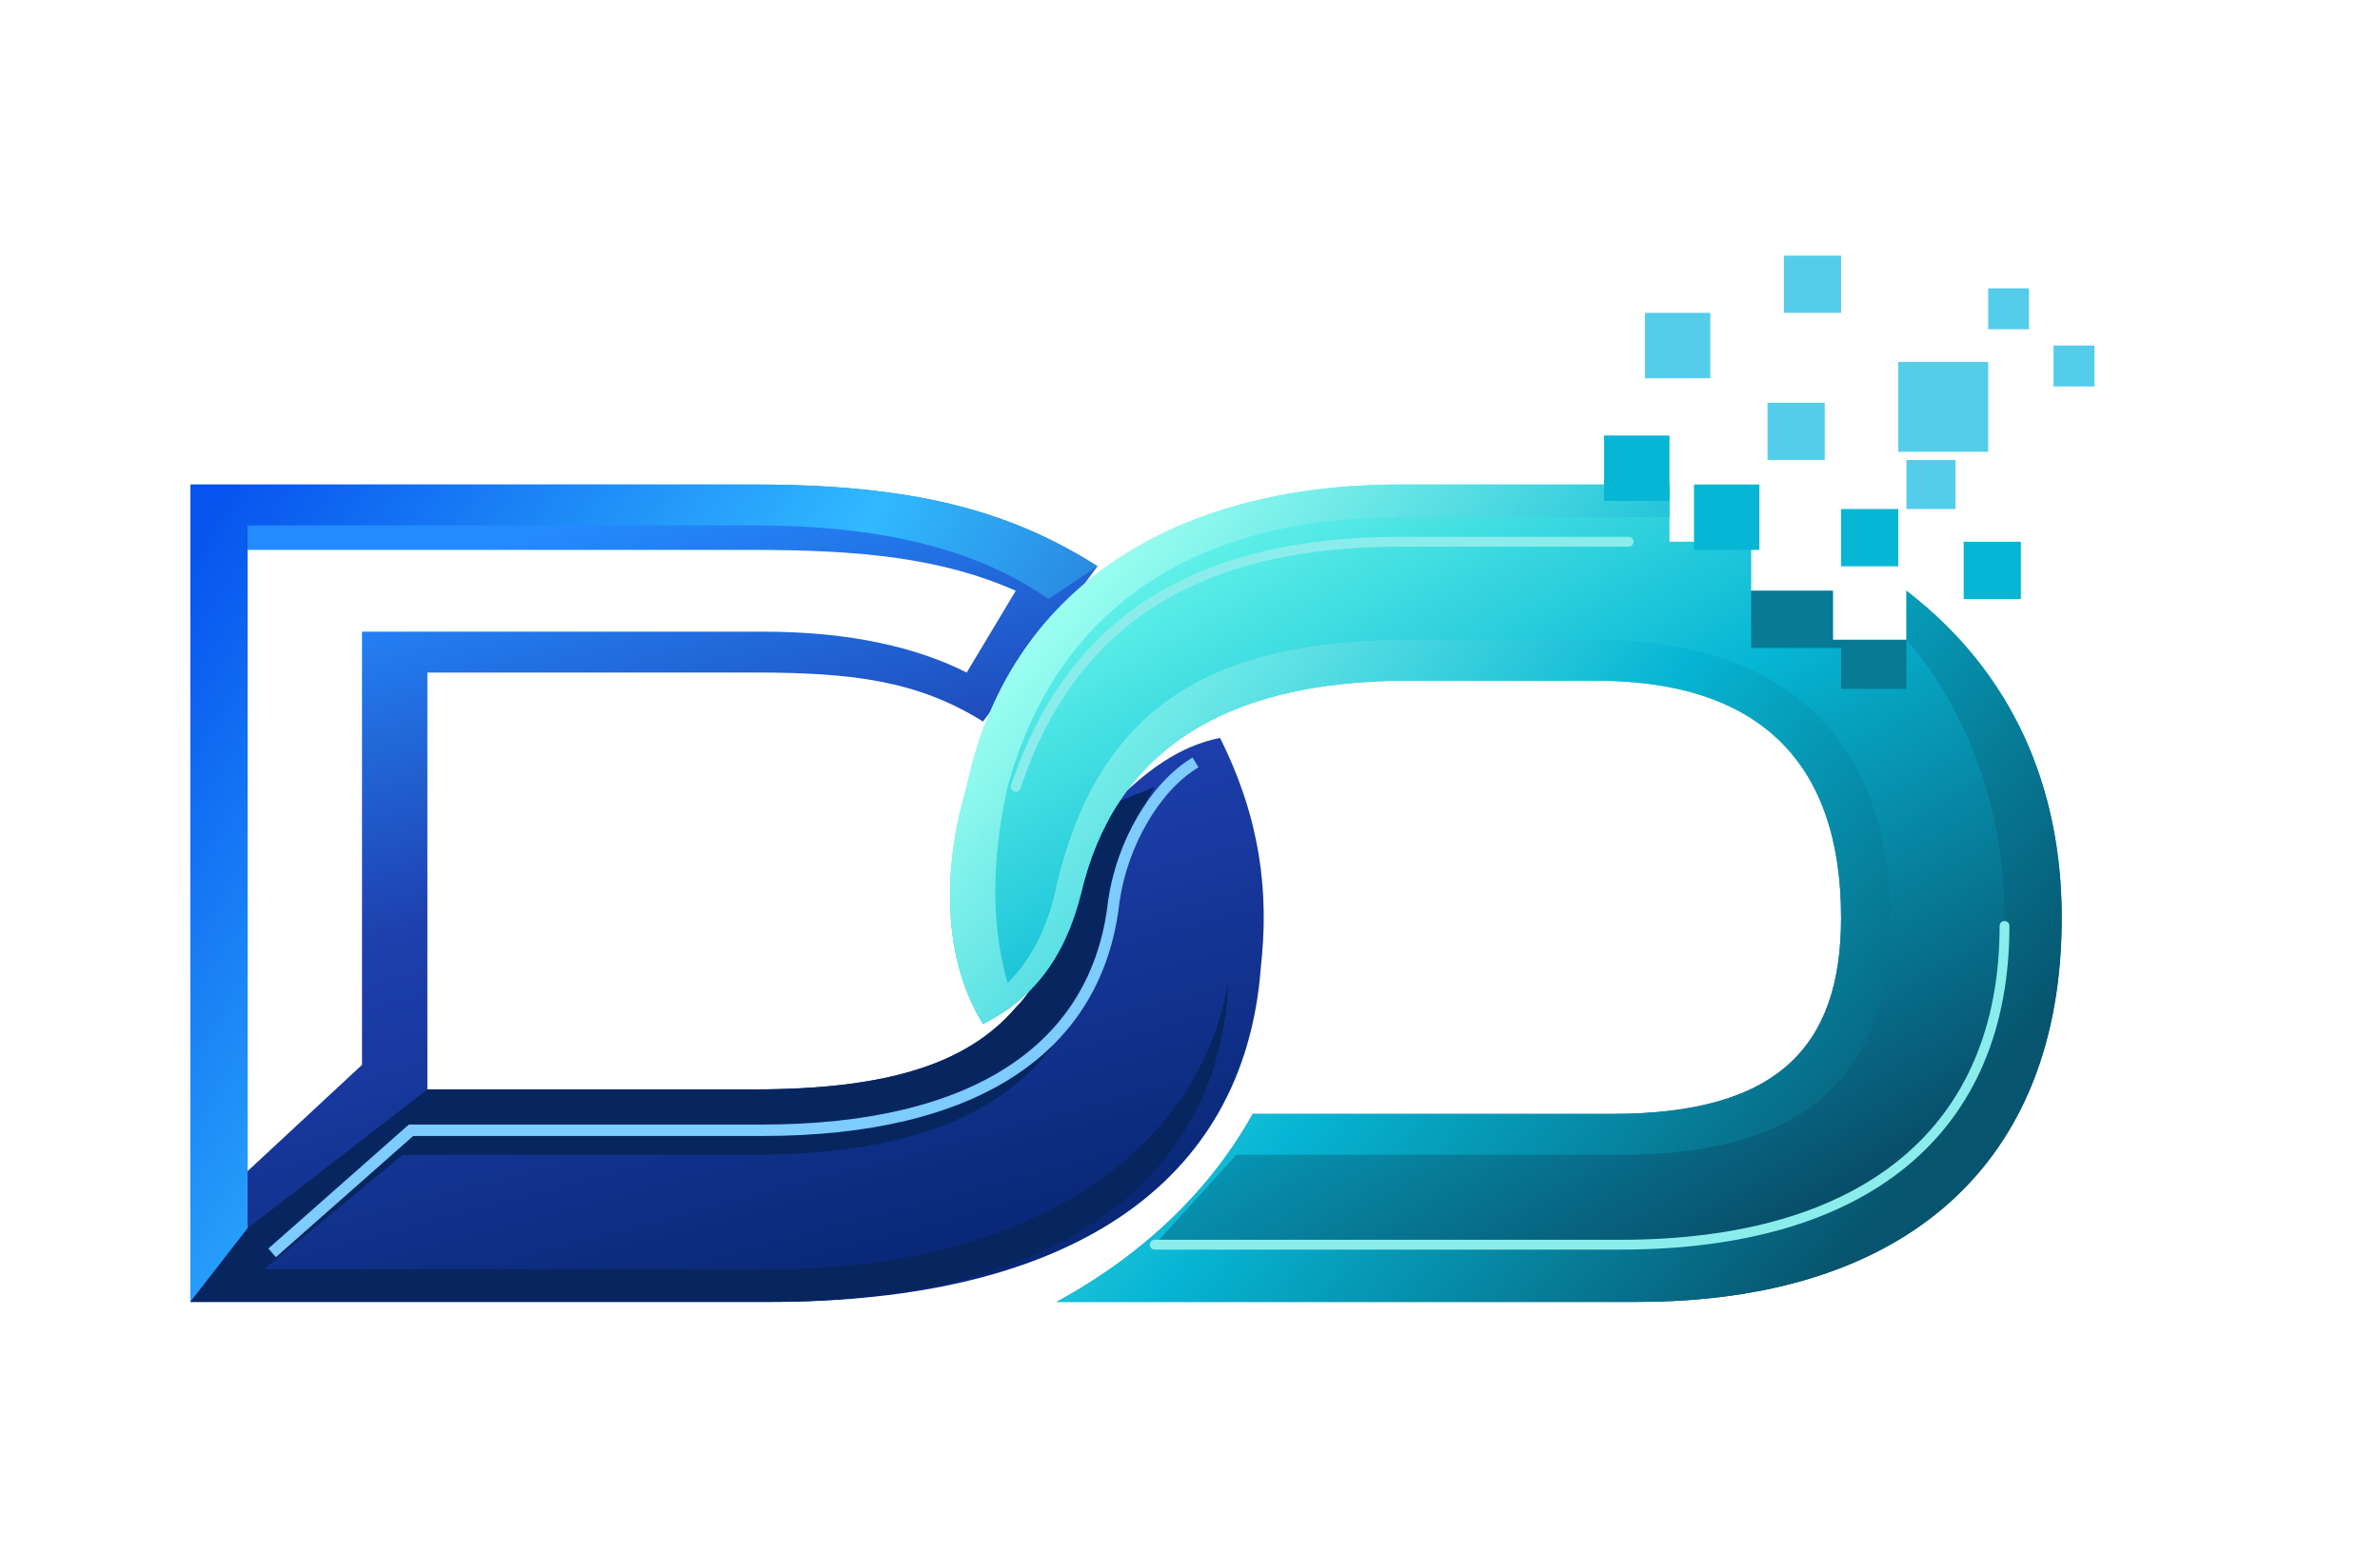
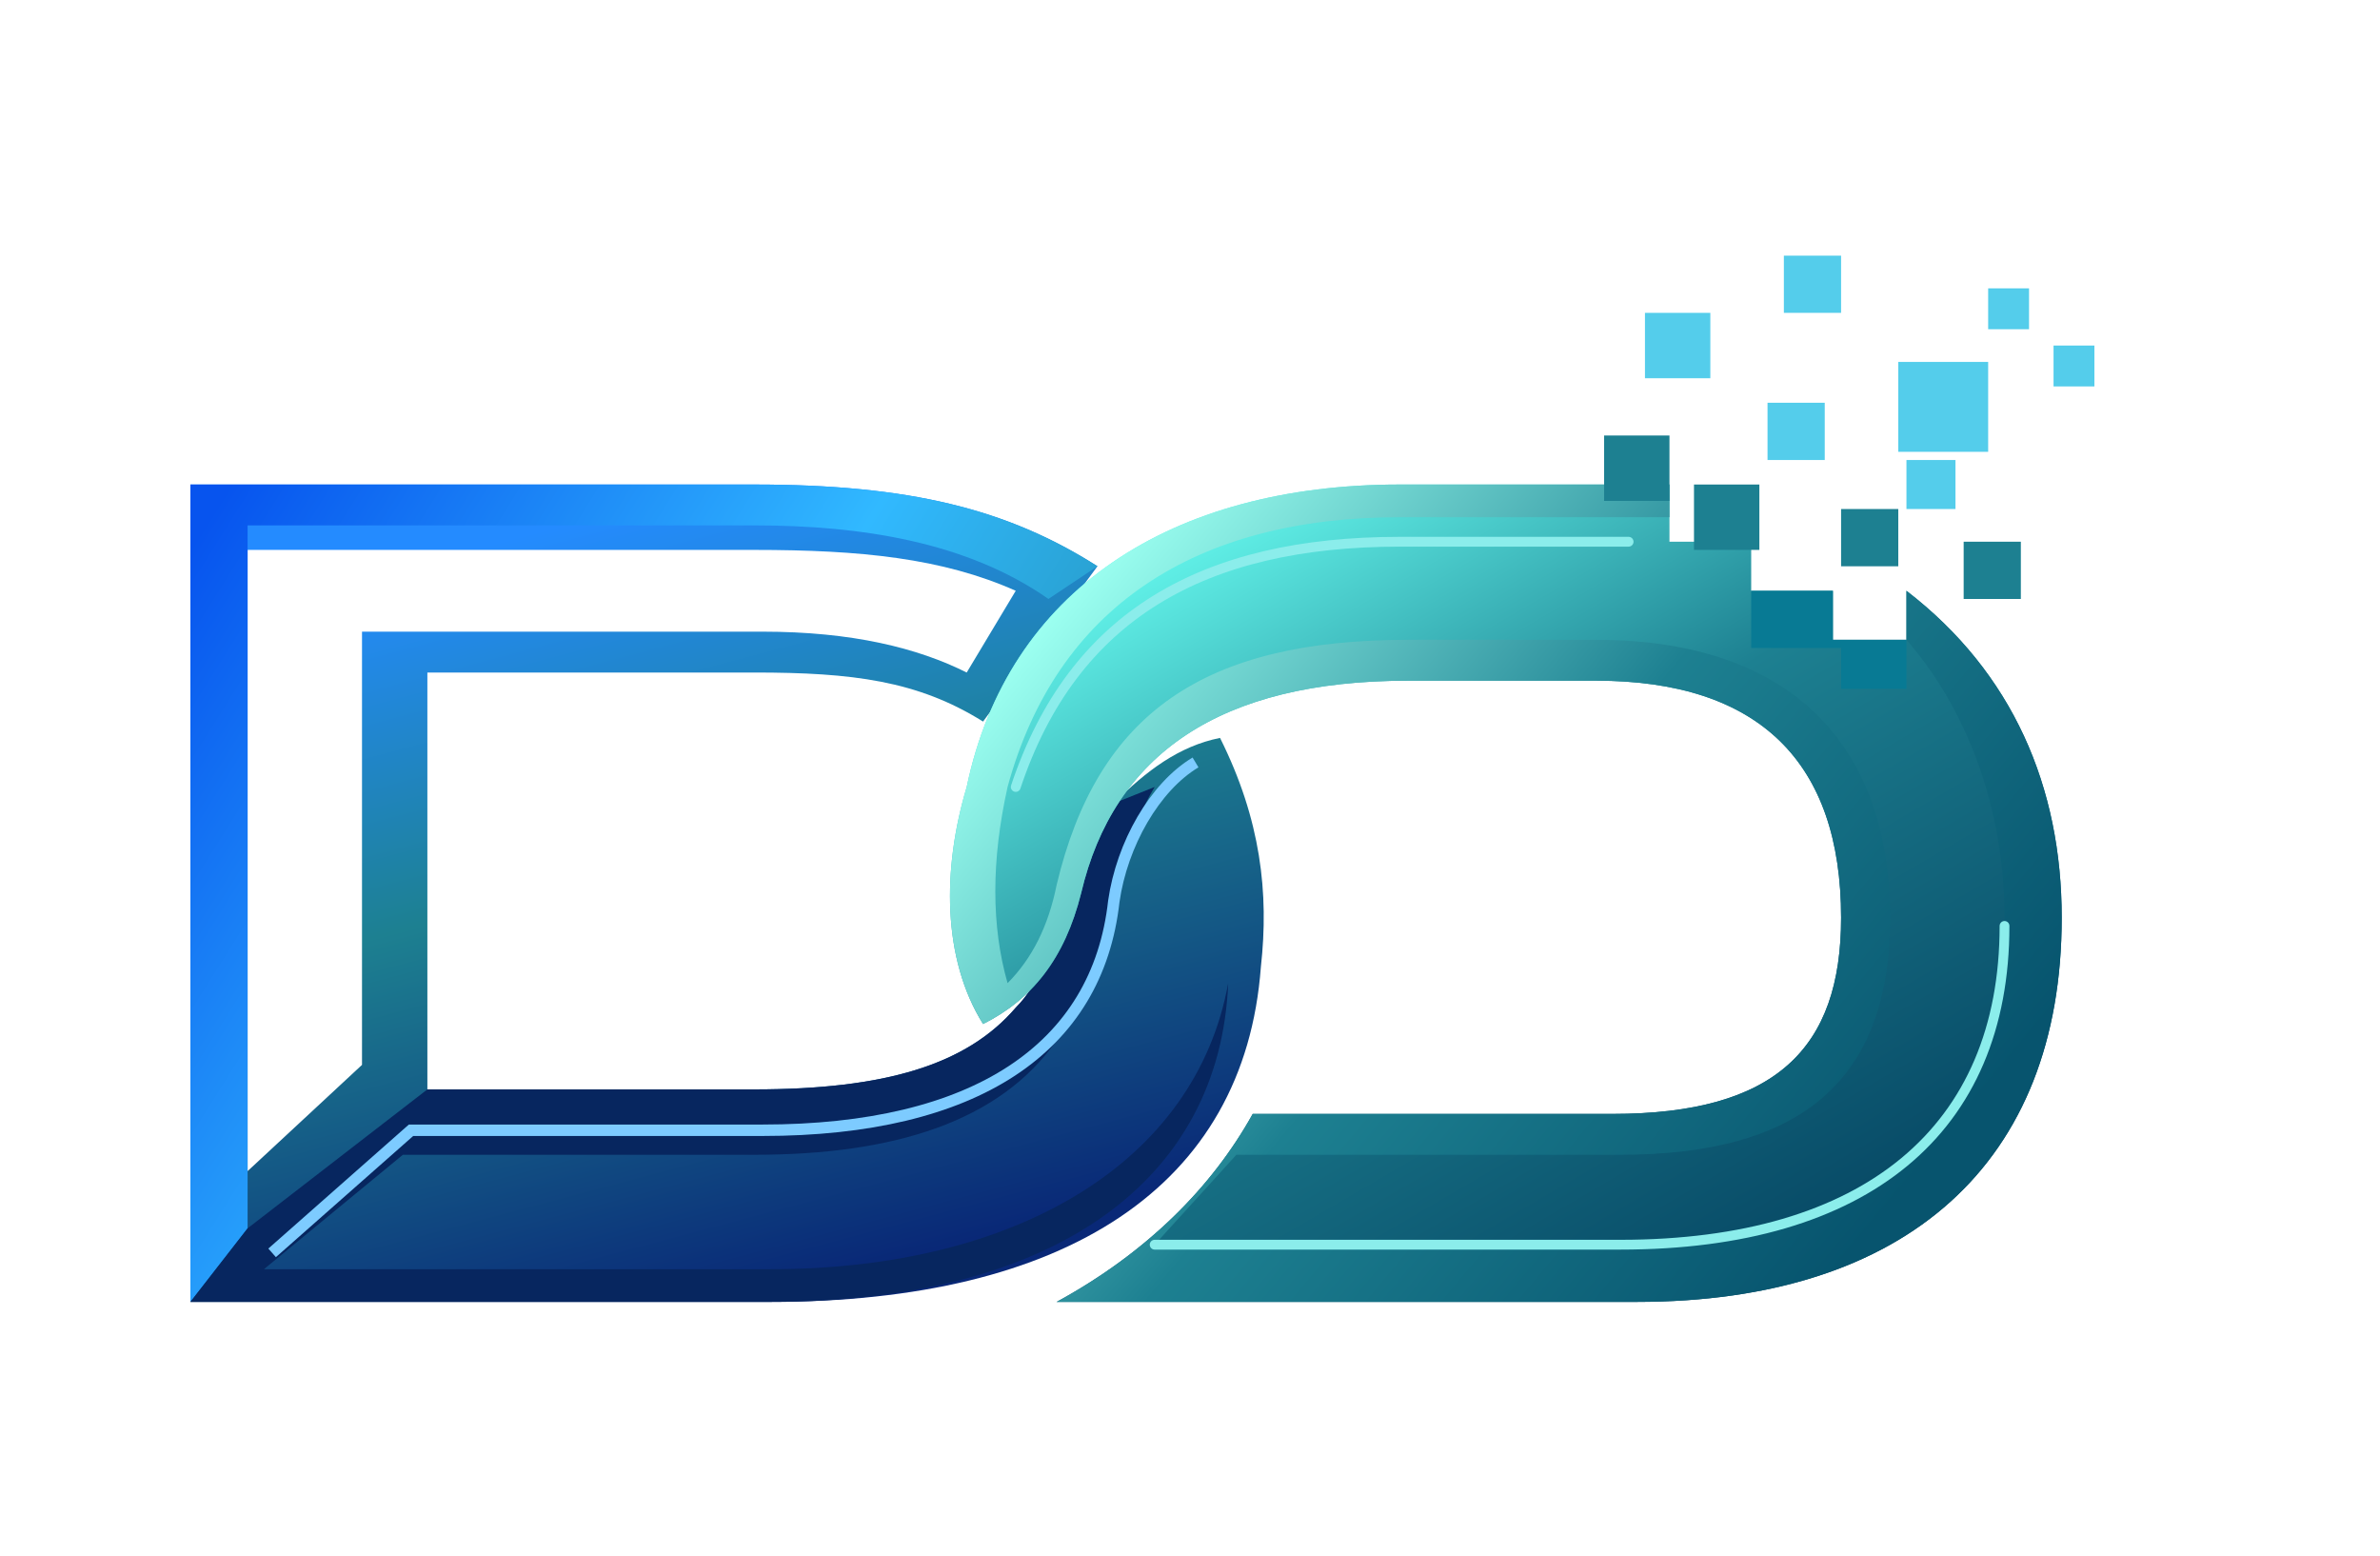
<svg xmlns="http://www.w3.org/2000/svg" width="300" height="196" viewBox="0 0 300 196" fill="none">
  <rect width="300" height="196" fill="#F5F5F5" />
  <g id="05 / Logos &amp; avatars">
    <rect width="1400" height="1724" transform="translate(-48 -339.784)" fill="#F8FAFC" />
    <g id="Logo lockups">
      <g clip-path="url(#clip0_8_1953)">
        <path d="M0 -75.784C0 -82.412 5.373 -87.784 12 -87.784H1292C1298.63 -87.784 1304 -82.412 1304 -75.784V504.216C1304 510.843 1298.63 516.216 1292 516.216H12C5.373 516.216 0 510.843 0 504.216V-75.784Z" fill="white" />
        <g id="Logo / Symbol / Full color">
          <g id="Logo / Symbol / Full color artwork">
            <g id="Vector paths">
              <g id="Blue D">
                <path id="Vector" d="M24 61.057H95.073C114.644 61.057 127.004 64.147 138.335 71.357L123.914 90.928C115.674 85.778 107.434 84.748 95.073 84.748H53.871V137.28H95.073C111.554 137.28 121.854 134.19 128.034 126.98C134.215 120.799 133.185 109.469 140.395 101.228C144.515 97.108 148.635 94.018 153.786 92.988C158.936 103.289 159.966 112.559 158.936 121.829C156.876 149.641 134.215 164.061 97.133 164.061H24V61.057ZM31.21 69.297V147.58L45.631 134.19V79.598H96.103C107.434 79.598 115.674 81.658 121.854 84.748L128.034 74.447C118.764 70.327 108.464 69.297 95.073 69.297H31.21Z" fill="url(#paint0_linear_8_1953)" />
                <path id="Vector_2" d="M24 61.057H95.073C114.644 61.057 127.004 64.147 138.335 71.357L132.155 75.477C121.854 68.267 108.464 66.207 95.073 66.207H31.21V154.791L24 164.061V61.057Z" fill="url(#paint1_linear_8_1953)" />
                <path id="Vector_3" d="M31.21 154.791L53.871 137.28H95.073C111.554 137.28 121.854 134.19 128.034 126.979C134.215 120.799 133.185 109.469 140.395 101.228L145.545 99.168C139.365 109.469 140.395 122.859 133.185 131.1C125.974 141.4 112.584 145.52 95.073 145.52H50.781L33.27 159.941H97.133C128.034 159.941 150.695 146.55 154.816 123.889C153.786 148.61 133.185 164.061 97.133 164.061H24L31.21 154.791Z" fill="#07265F" />
                <path id="Vector_4" d="M34.3 157.881L51.811 142.43H96.103C122.884 142.43 138.335 132.13 140.395 113.589C141.425 106.379 145.545 99.168 150.695 96.078" stroke-width="1.442" stroke="#7DCBFF" />
              </g>
              <g id="Cyan D">
                <path id="Vector_5" d="M123.915 129.04C118.764 120.799 118.764 109.469 121.854 99.168C127.005 74.447 147.606 61.057 176.447 61.057H210.438V68.267H220.739V74.447H231.039V80.628H240.31V74.447C253.7 84.748 259.88 99.168 259.88 115.649C259.88 146.55 240.31 164.061 206.318 164.061H133.185C144.515 157.881 152.756 149.641 157.906 140.37H203.228C223.829 140.37 232.069 132.13 232.069 115.649C232.069 96.078 221.769 85.778 201.168 85.778H177.477C153.786 85.778 140.395 95.048 136.275 112.559C134.215 120.799 130.095 125.95 123.915 129.04Z" fill="url(#paint2_linear_8_1953)" />
                <path id="Vector_6" d="M123.915 129.04C118.764 120.799 118.764 109.469 121.854 99.168C127.005 74.447 147.606 61.057 176.447 61.057H210.438V65.177H176.447C150.696 65.177 133.185 76.507 127.005 99.168C124.945 108.439 124.945 116.679 127.005 123.889C130.095 120.799 132.155 116.679 133.185 111.529C138.335 89.898 151.726 80.628 177.477 80.628H201.168C225.889 80.628 238.249 94.018 238.249 115.649C238.249 136.25 226.919 145.52 204.258 145.52H155.846L145.545 156.851H206.318C237.219 156.851 252.67 141.4 252.67 115.649C252.67 101.228 247.52 88.868 240.31 80.628V74.447C253.7 84.748 259.88 99.168 259.88 115.649C259.88 146.55 240.31 164.061 206.318 164.061H133.185C144.515 157.881 152.756 149.641 157.906 140.37H203.228C223.829 140.37 232.069 132.13 232.069 115.649C232.069 96.078 221.769 85.778 201.168 85.778H177.477C153.786 85.778 140.395 95.048 136.275 112.559C134.215 120.799 130.095 125.95 123.915 129.04Z" fill="url(#paint3_linear_8_1953)" />
                <path id="Vector_7" d="M220.738 74.447H231.039V80.628H240.309V86.808H232.069V81.658H220.738V74.447Z" fill="#087A94" />
                <path id="Vector_8" d="M128.035 99.168C135.245 77.537 151.726 68.267 176.447 68.267H205.288M145.545 156.851H204.258C235.159 156.851 252.67 142.43 252.67 116.679" stroke-width="1.236" stroke-linecap="round" stroke="#8BEDEB" />
              </g>
              <g id="Pixel trail">
-                 <path id="Vector_9" d="M202.198 54.877H210.438V63.117H202.198V54.877ZM213.528 61.057H221.769V69.297H213.528V61.057ZM232.069 64.147H239.279V71.357H232.069V64.147ZM247.52 68.267H254.73V75.477H247.52V68.267Z" fill="#06B6D4" />
+                 <path id="Vector_9" d="M202.198 54.877H210.438V63.117H202.198V54.877ZM213.528 61.057H221.769V69.297H213.528V61.057ZM232.069 64.147H239.279V71.357H232.069V64.147ZM247.52 68.267H254.73V75.477H247.52V68.267Z" fill="#1D8091" />
                <path id="Vector_10" d="M207.348 39.426H215.588V47.666H207.348V39.426ZM224.858 32.216H232.069V39.426H224.858V32.216ZM222.798 50.756H230.009V57.967H222.798V50.756ZM239.279 45.606H250.609V56.937H239.279V45.606ZM240.309 57.967H246.489V64.147H240.309V57.967ZM250.609 36.336H255.76V41.486H250.609V36.336ZM258.85 43.546H264V48.696H258.85V43.546Z" fill="#54CDEB" />
              </g>
            </g>
          </g>
        </g>
      </g>
    </g>
  </g>
  <defs>
    <linearGradient id="paint0_linear_8_1953" x1="78.592" y1="64.147" x2="104.343" y2="160.971" gradientUnits="userSpaceOnUse">
      <stop stop-color="#248BFF" />
-       <stop offset="0.44" stop-color="#1E40AF" />
+       <stop offset="0.44" stop-color="#1D8091" />
      <stop offset="1" stop-color="#092877" />
    </linearGradient>
    <linearGradient id="paint1_linear_8_1953" x1="27.09" y1="64.147" x2="146.575" y2="139.34" gradientUnits="userSpaceOnUse">
      <stop stop-color="#0754EE" />
      <stop offset="0.5" stop-color="#31B9FF" />
-       <stop offset="1" stop-color="#1E40AF" />
+       <stop offset="1" stop-color="#1D8091" />
    </linearGradient>
    <linearGradient id="paint2_linear_8_1953" x1="157.906" y1="63.117" x2="215.588" y2="162.001" gradientUnits="userSpaceOnUse">
      <stop stop-color="#62F3E9" />
-       <stop offset="0.43" stop-color="#06B6D4" />
+       <stop offset="0.43" stop-color="#1D8091" />
      <stop offset="1" stop-color="#084B67" />
    </linearGradient>
    <linearGradient id="paint3_linear_8_1953" x1="141.425" y1="67.237" x2="240.31" y2="149.641" gradientUnits="userSpaceOnUse">
      <stop stop-color="#9BFFF0" />
-       <stop offset="0.5" stop-color="#06B6D4" />
+       <stop offset="0.5" stop-color="#1D8091" />
      <stop offset="1" stop-color="#07546E" />
    </linearGradient>
    <clipPath id="clip0_8_1953">
      <path d="M0 -75.784C0 -82.412 5.373 -87.784 12 -87.784H1292C1298.63 -87.784 1304 -82.412 1304 -75.784V504.216C1304 510.843 1298.63 516.216 1292 516.216H12C5.373 516.216 0 510.843 0 504.216V-75.784Z" fill="white" />
    </clipPath>
  </defs>
</svg>
